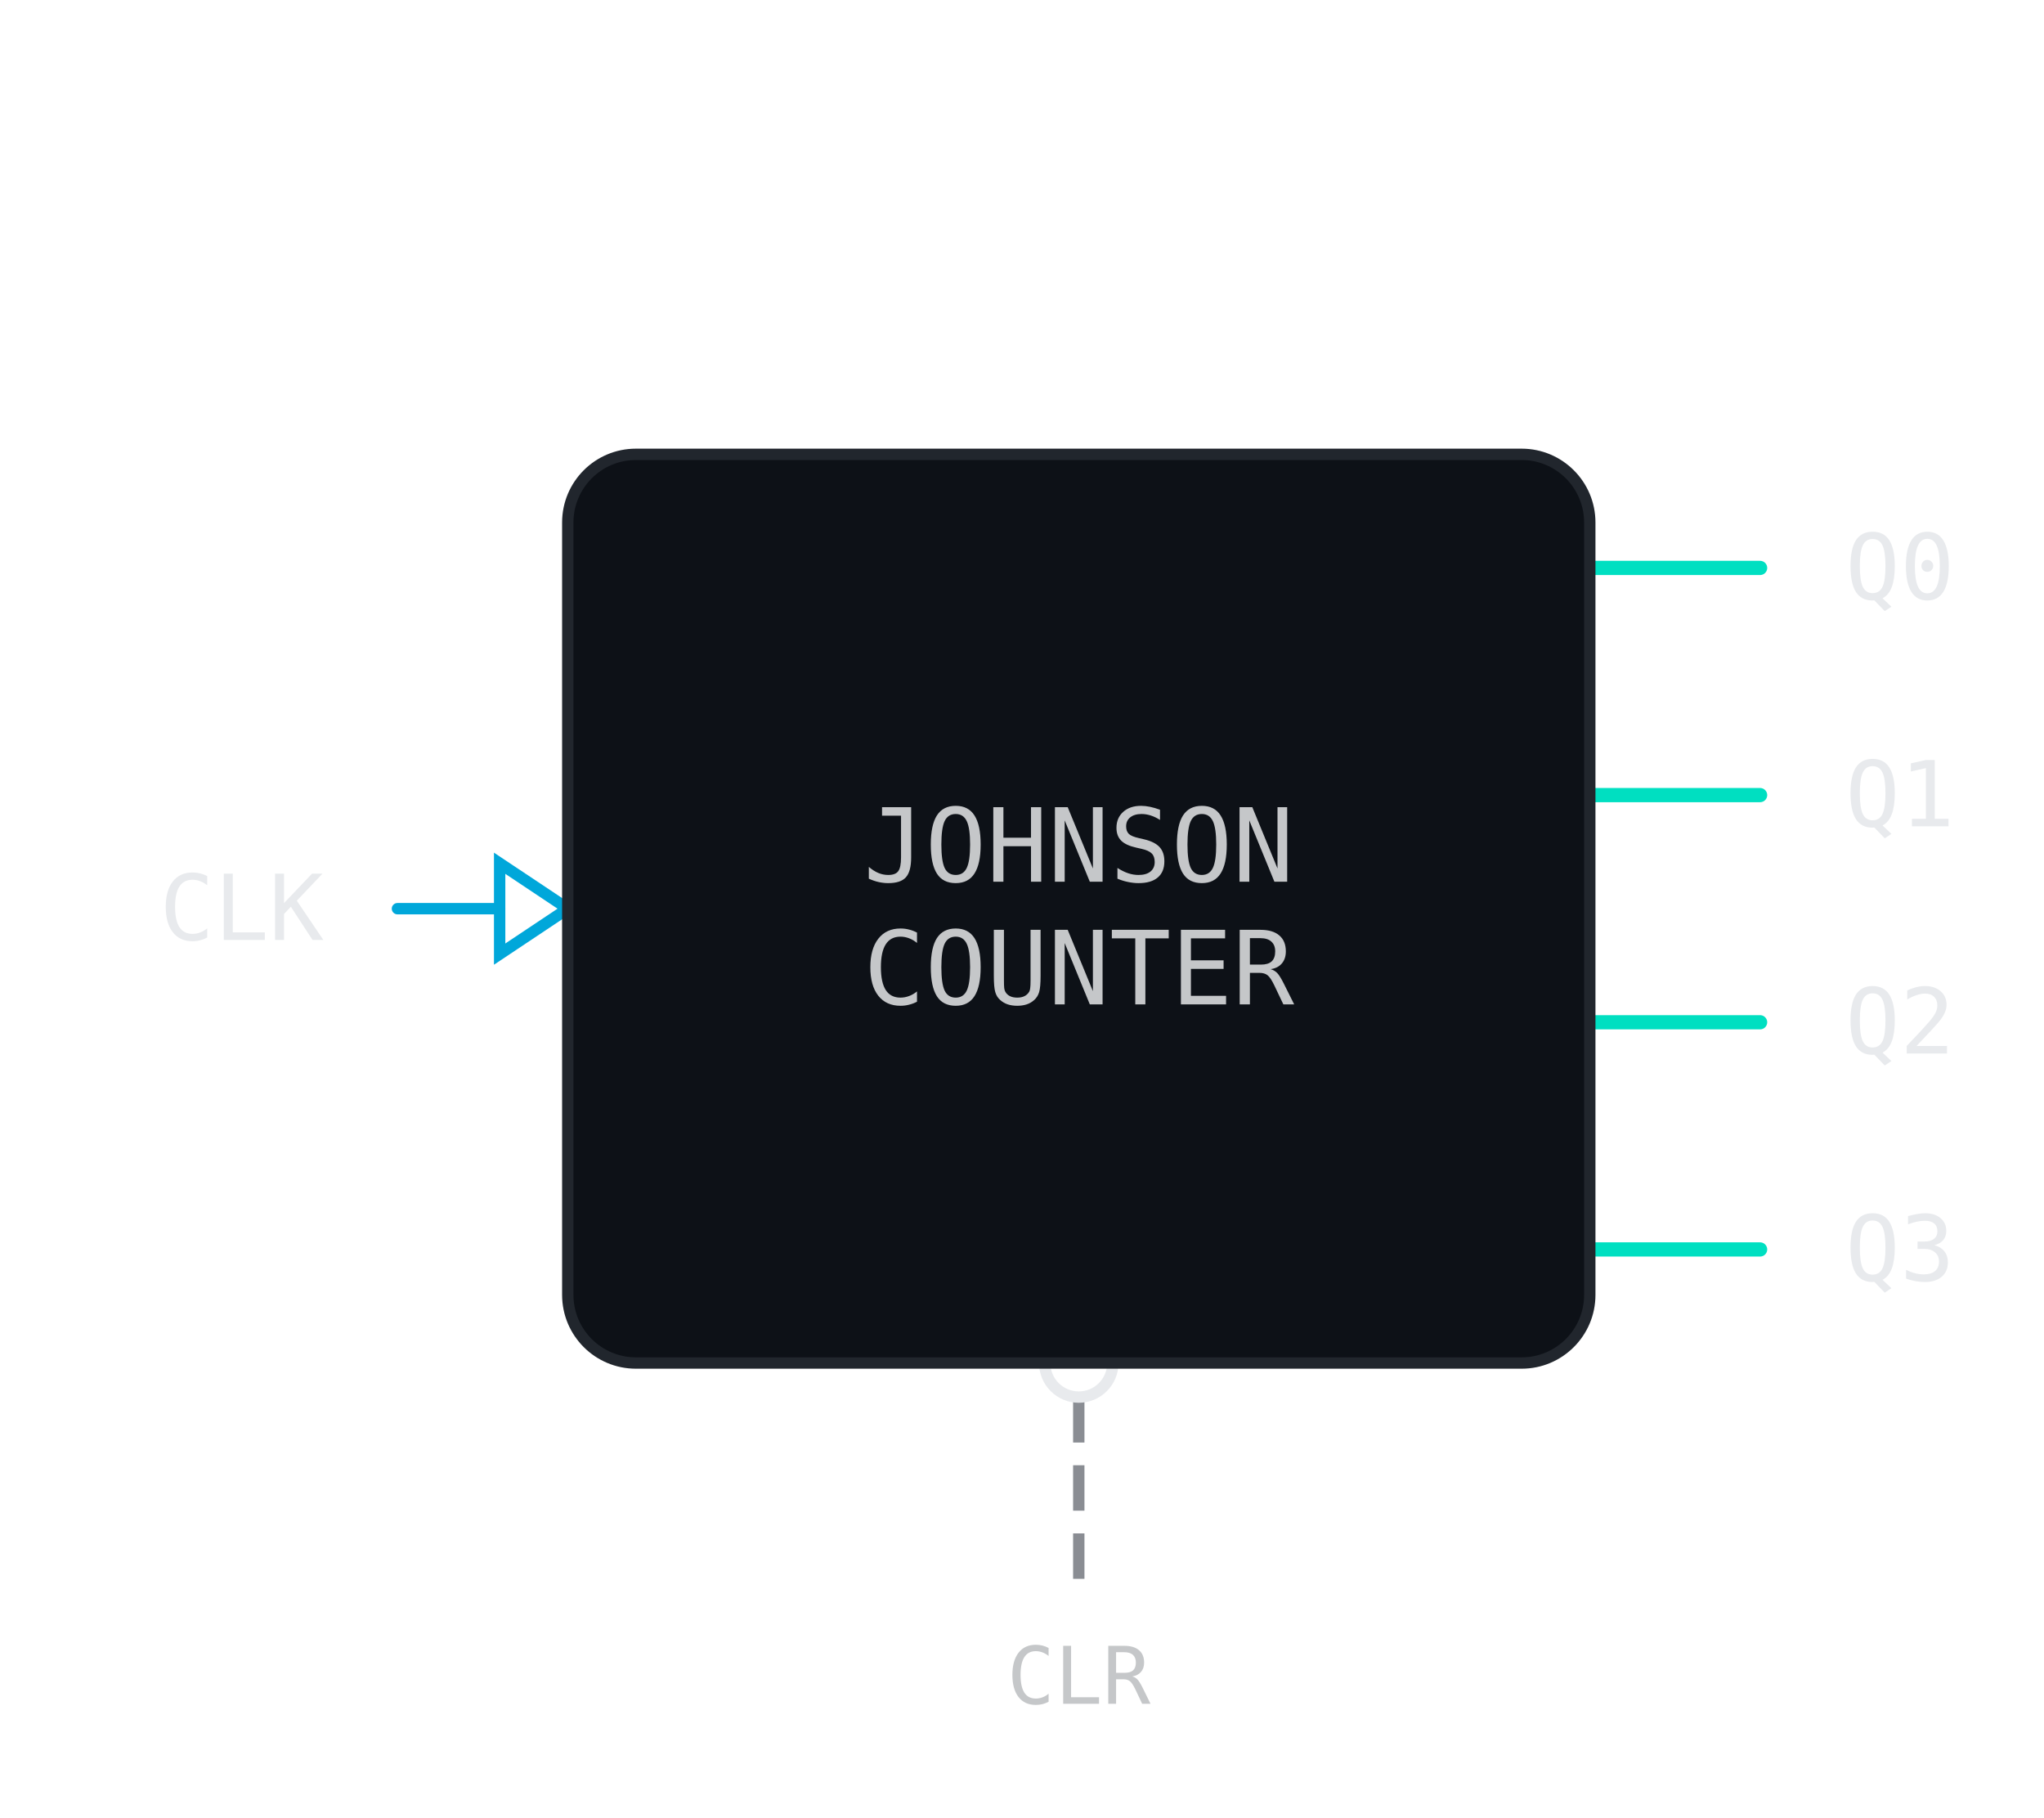
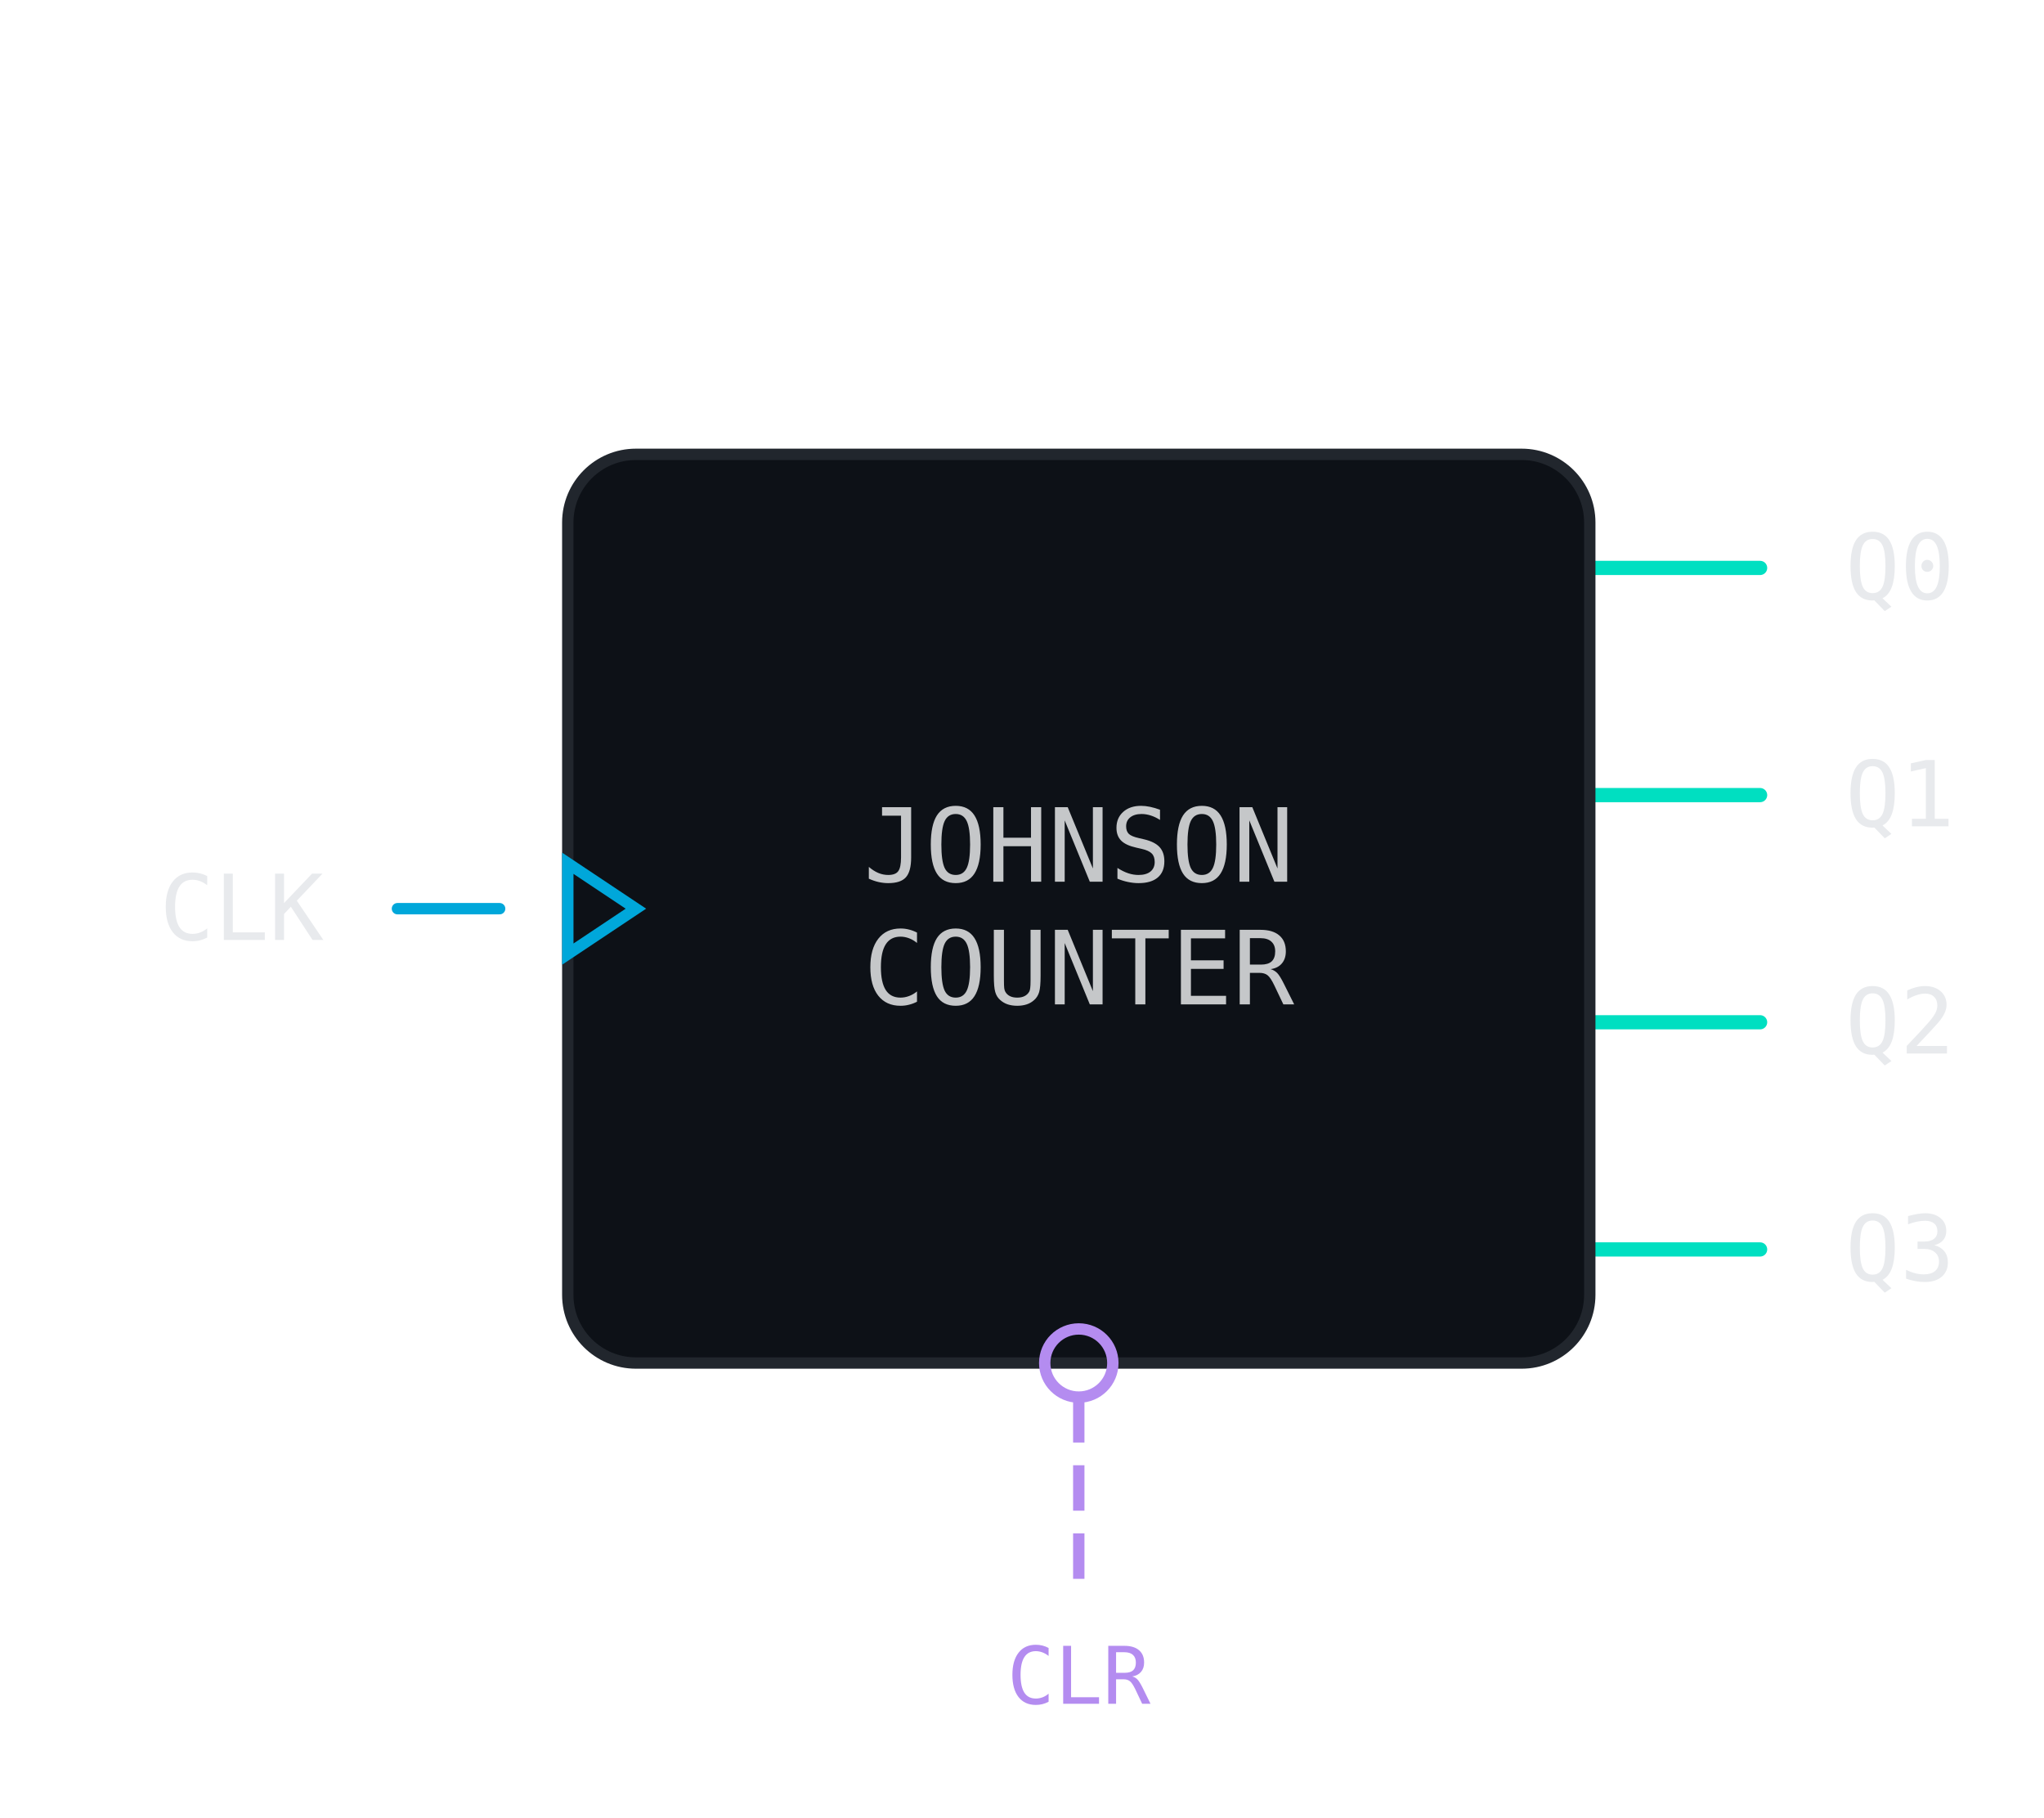
<svg xmlns="http://www.w3.org/2000/svg" viewBox="0 0 360 320" role="img" aria-label="Johnson Counter symbol">
  <line x1="70" y1="160" x2="88" y2="160" stroke="#00a7da" stroke-width="2" stroke-linecap="round" />
-   <polygon points="88,152 100,160 88,168" fill="none" stroke="#00a7da" stroke-width="2" />
  <line x1="280" y1="100" x2="310" y2="100" stroke="#00dfc1" stroke-width="2.5" stroke-linecap="round" />
  <line x1="280" y1="140" x2="310" y2="140" stroke="#00dfc1" stroke-width="2.5" stroke-linecap="round" />
  <line x1="280" y1="180" x2="310" y2="180" stroke="#00dfc1" stroke-width="2.5" stroke-linecap="round" />
  <line x1="280" y1="220" x2="310" y2="220" stroke="#00dfc1" stroke-width="2.5" stroke-linecap="round" />
-   <line x1="190" y1="246" x2="190" y2="280" stroke="#8a8d93" stroke-width="2" stroke-dasharray="8 4" />
-   <circle cx="190" cy="240" r="6" fill="none" stroke="#e8eaed" stroke-width="2" />
+   <line x1="190" y1="246" x2="190" y2="280" stroke="#b48cf0" stroke-width="2" stroke-dasharray="8 4" />
  <rect x="100" y="80" width="180" height="160" rx="12" ry="12" fill="#0d1117" stroke="#21262d" stroke-width="2" />
+   <polygon points="100,152 112,160 100,168" fill="none" stroke="#00a7da" stroke-width="2" />
+   <circle cx="190" cy="240" r="6" fill="none" stroke="#b48cf0" stroke-width="2" />
  <text x="190" y="155.25" fill="#c5c7c9" font-family="Consolas" font-size="18" font-weight="400" text-anchor="middle">JOHNSON</text>
  <text x="190" y="176.85" fill="#c5c7c9" font-family="Consolas" font-size="18" font-weight="400" text-anchor="middle">COUNTER</text>
  <text x="57" y="165.5" fill="#e8eaed" font-family="Consolas" font-size="16" font-weight="400" text-anchor="end">CLK</text>
  <text x="325" y="105.5" fill="#e8eaed" font-family="Consolas" font-size="16" font-weight="400" text-anchor="start">Q0</text>
  <text x="325" y="145.5" fill="#e8eaed" font-family="Consolas" font-size="16" font-weight="400" text-anchor="start">Q1</text>
  <text x="325" y="185.5" fill="#e8eaed" font-family="Consolas" font-size="16" font-weight="400" text-anchor="start">Q2</text>
  <text x="325" y="225.5" fill="#e8eaed" font-family="Consolas" font-size="16" font-weight="400" text-anchor="start">Q3</text>
-   <text x="190" y="300" fill="#c5c7c9" font-family="Consolas" font-size="14" font-weight="400" text-anchor="middle">CLR</text>
+   <text x="190" y="300" fill="#b48cf0" font-family="Consolas" font-size="14" font-weight="400" text-anchor="middle">CLR</text>
</svg>
